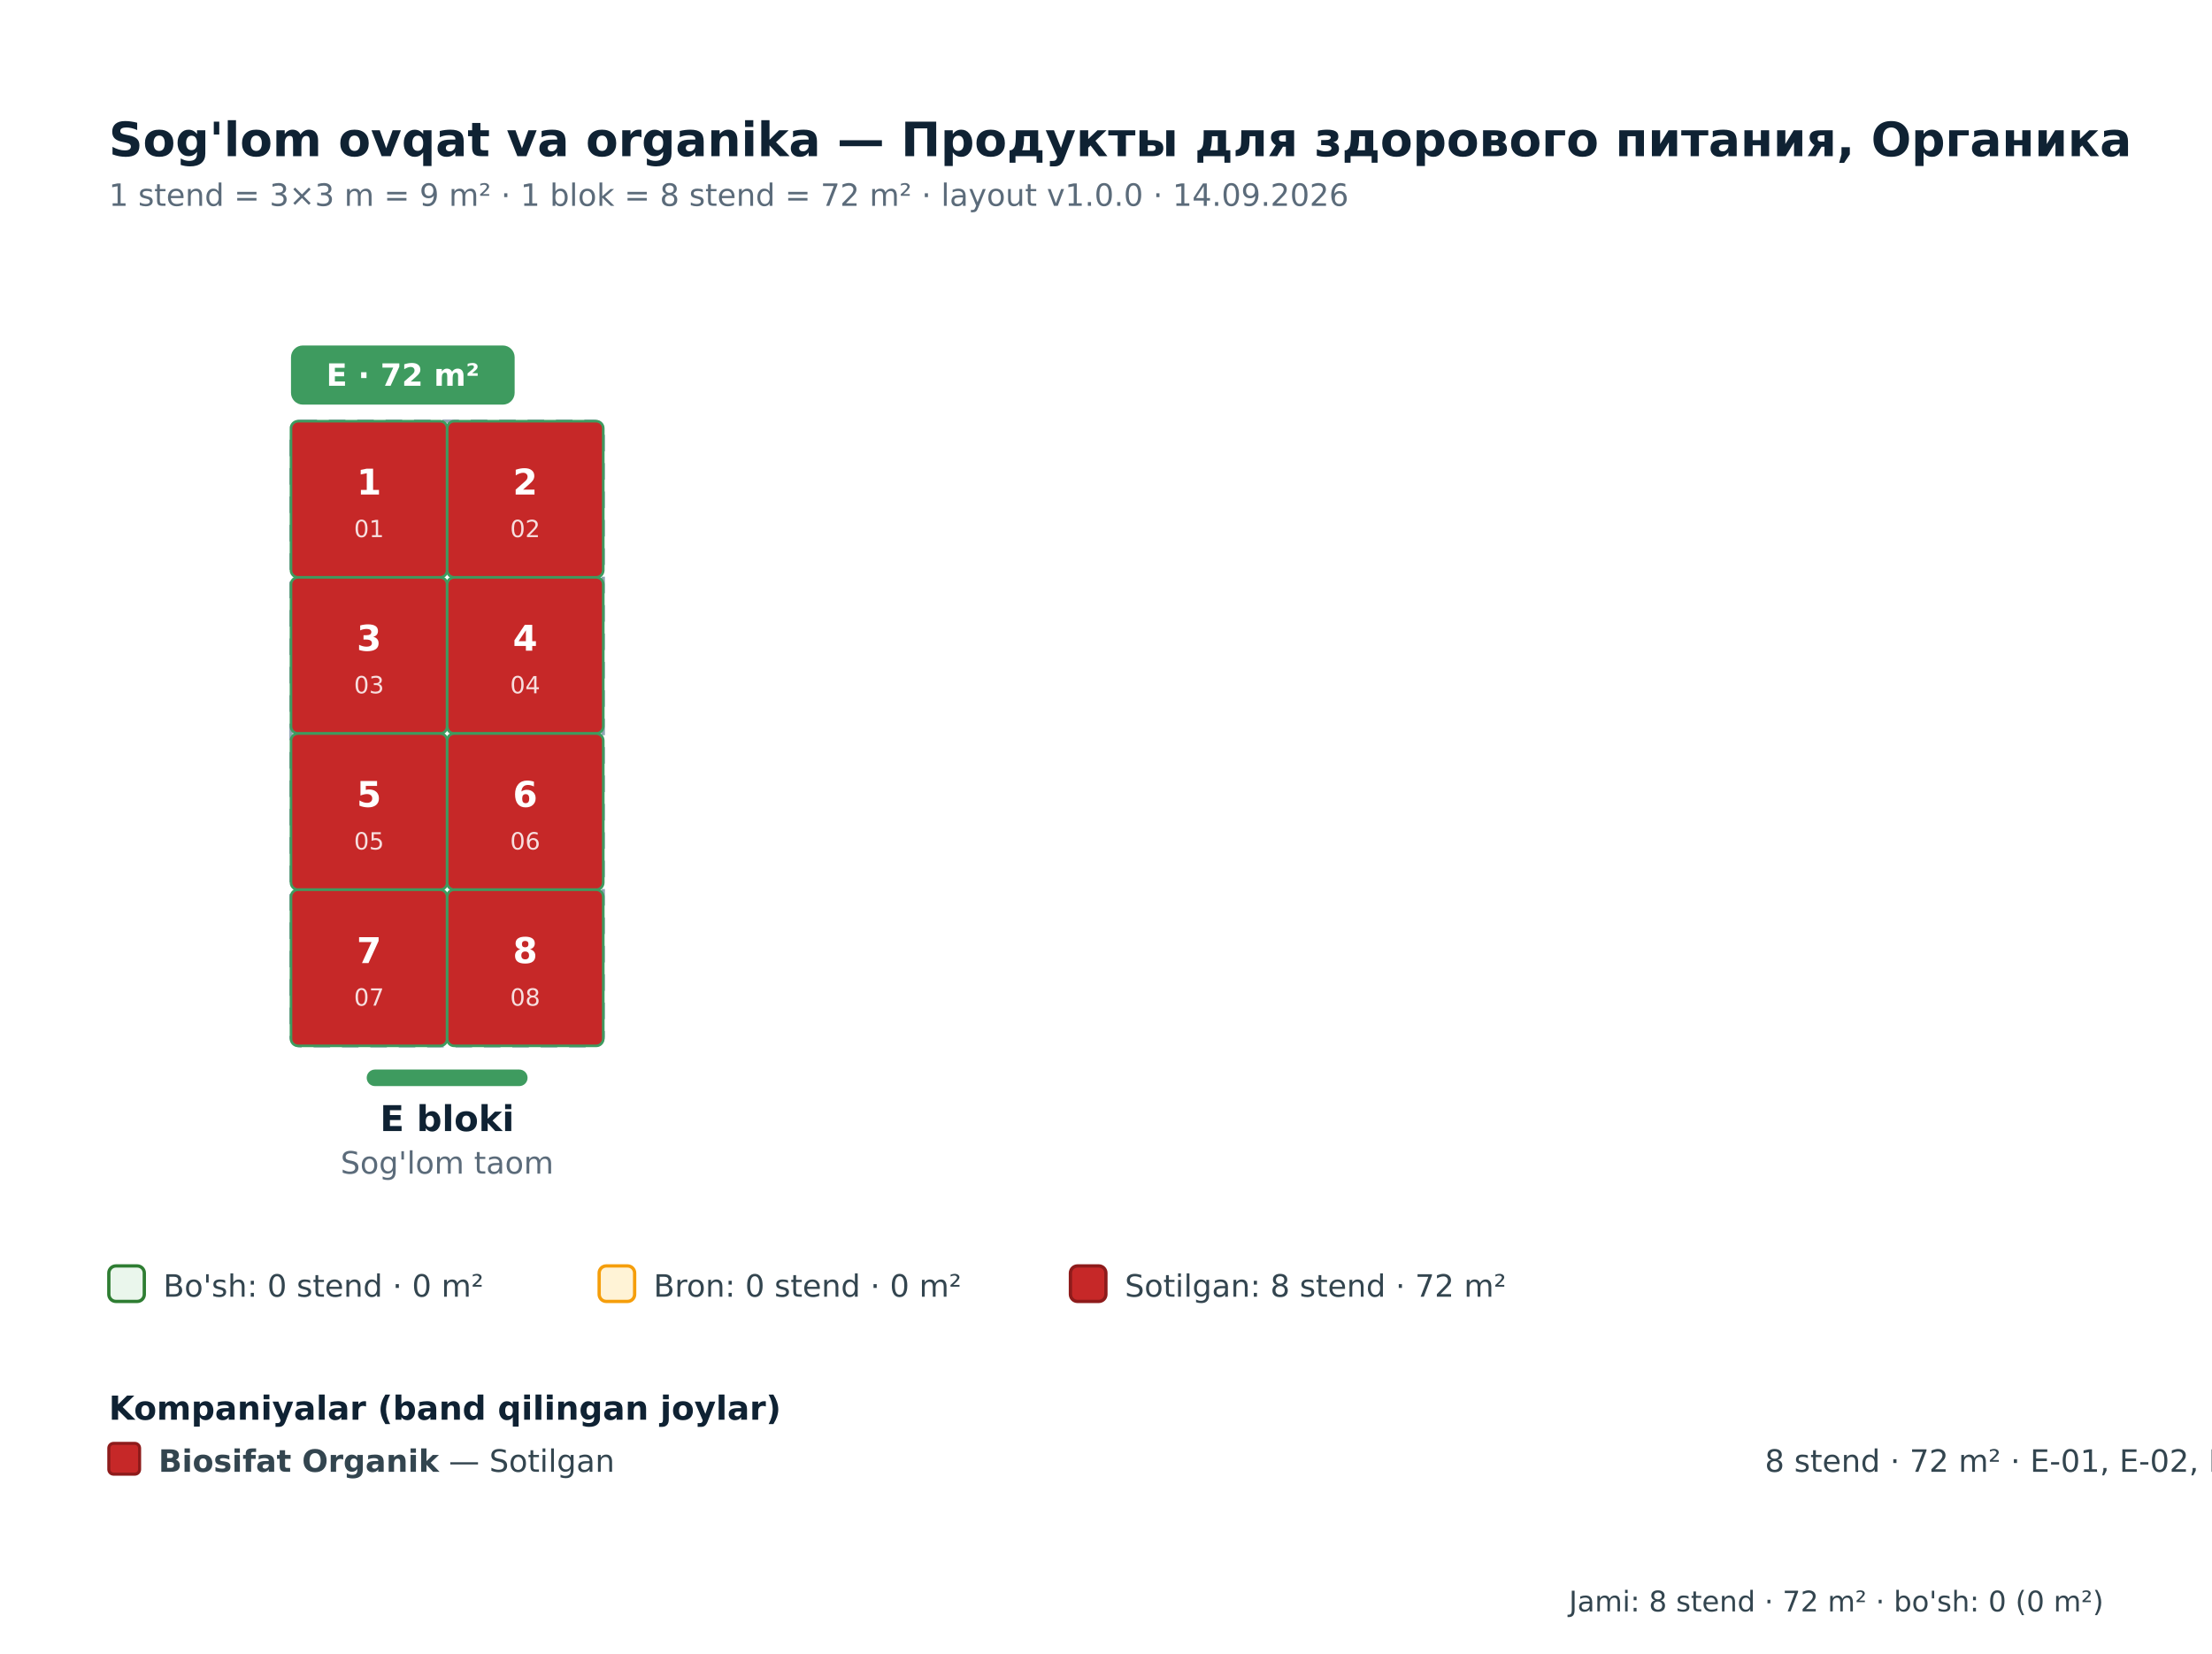
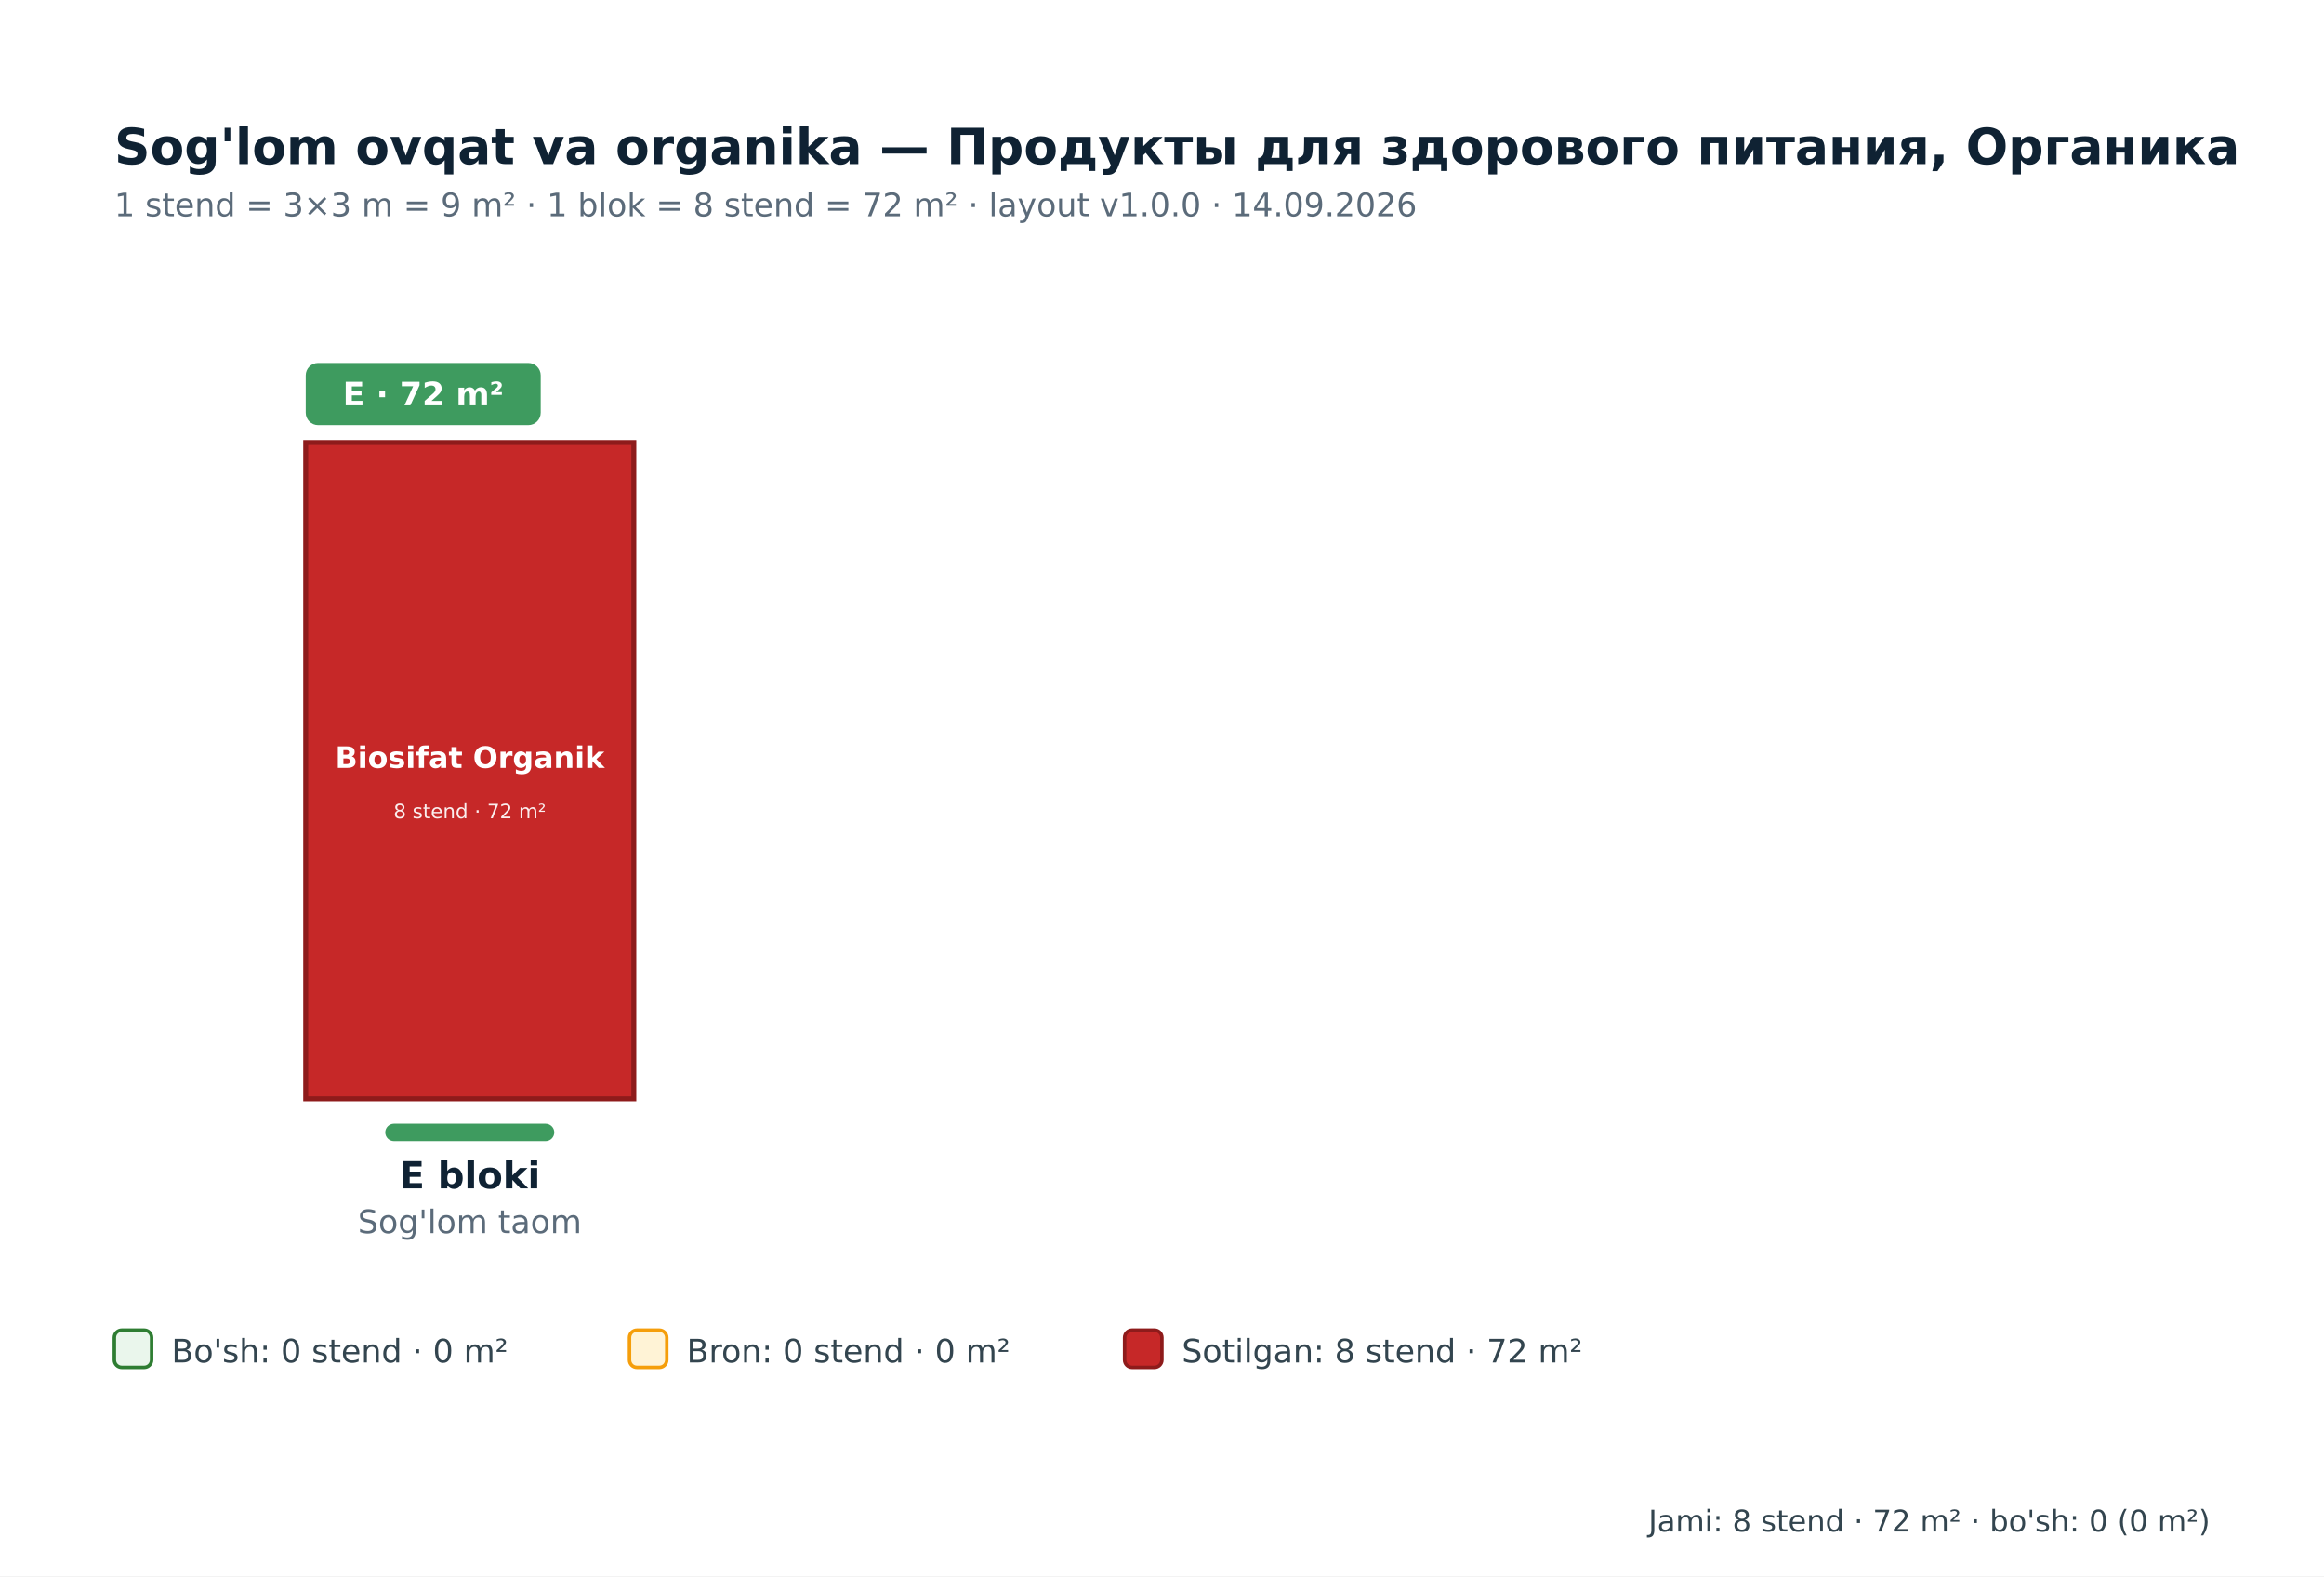
- <svg xmlns="http://www.w3.org/2000/svg" width="935" height="699" viewBox="0 0 935 699" font-family="DejaVu Sans, Helvetica, Arial, sans-serif">
-   <rect width="935" height="699" fill="#ffffff" />
+ <svg xmlns="http://www.w3.org/2000/svg" width="935" height="634" viewBox="0 0 935 634" font-family="DejaVu Sans, Helvetica, Arial, sans-serif">
+   <rect width="935" height="634" fill="#ffffff" />
  <text x="46" y="66" font-size="20" font-weight="bold" fill="#0f2233">Sog'lom ovqat va organika — Продукты для здорового питания, Органика</text>
  <text x="46" y="87" font-size="13" fill="#5b6b7a">1 stend = 3×3 m = 9 m² · 1 blok = 8 stend = 72 m² · layout v1.0.0 · 14.09.2026</text>
  <rect x="123.00" y="178.00" width="132.00" height="264.00" fill="none" stroke="#90a4b5" stroke-width="1.4" stroke-dasharray="7 5" rx="4" />
  <rect x="123.00" y="146.00" width="94.54" height="25" rx="5" fill="#3E9B5F" />
  <text x="170.27" y="163.05" font-size="13" font-weight="bold" fill="#ffffff" text-anchor="middle">E · 72 m²</text>
-   <rect x="123.00" y="178.00" width="66.00" height="66.00" rx="3" fill="#c62828" stroke="#3E9B5F" stroke-width="1.1" />
-   <text x="156.00" y="209.00" font-size="15.00" font-weight="bold" fill="#ffffff" text-anchor="middle">1</text>
-   <text x="156.00" y="227.00" font-size="10" fill="#ffffff" text-anchor="middle" opacity="0.85">01</text>
-   <rect x="189.00" y="178.00" width="66.00" height="66.00" rx="3" fill="#c62828" stroke="#3E9B5F" stroke-width="1.1" />
-   <text x="222.00" y="209.00" font-size="15.00" font-weight="bold" fill="#ffffff" text-anchor="middle">2</text>
-   <text x="222.00" y="227.00" font-size="10" fill="#ffffff" text-anchor="middle" opacity="0.85">02</text>
-   <rect x="123.00" y="244.00" width="66.00" height="66.00" rx="3" fill="#c62828" stroke="#3E9B5F" stroke-width="1.1" />
-   <text x="156.00" y="275.00" font-size="15.00" font-weight="bold" fill="#ffffff" text-anchor="middle">3</text>
-   <text x="156.00" y="293.00" font-size="10" fill="#ffffff" text-anchor="middle" opacity="0.85">03</text>
-   <rect x="189.00" y="244.00" width="66.00" height="66.00" rx="3" fill="#c62828" stroke="#3E9B5F" stroke-width="1.1" />
-   <text x="222.00" y="275.00" font-size="15.00" font-weight="bold" fill="#ffffff" text-anchor="middle">4</text>
-   <text x="222.00" y="293.00" font-size="10" fill="#ffffff" text-anchor="middle" opacity="0.85">04</text>
-   <rect x="123.00" y="310.00" width="66.00" height="66.00" rx="3" fill="#c62828" stroke="#3E9B5F" stroke-width="1.1" />
-   <text x="156.00" y="341.00" font-size="15.00" font-weight="bold" fill="#ffffff" text-anchor="middle">5</text>
-   <text x="156.00" y="359.00" font-size="10" fill="#ffffff" text-anchor="middle" opacity="0.85">05</text>
-   <rect x="189.00" y="310.00" width="66.00" height="66.00" rx="3" fill="#c62828" stroke="#3E9B5F" stroke-width="1.1" />
-   <text x="222.00" y="341.00" font-size="15.00" font-weight="bold" fill="#ffffff" text-anchor="middle">6</text>
-   <text x="222.00" y="359.00" font-size="10" fill="#ffffff" text-anchor="middle" opacity="0.85">06</text>
-   <rect x="123.00" y="376.00" width="66.00" height="66.00" rx="3" fill="#c62828" stroke="#3E9B5F" stroke-width="1.1" />
-   <text x="156.00" y="407.00" font-size="15.00" font-weight="bold" fill="#ffffff" text-anchor="middle">7</text>
-   <text x="156.00" y="425.00" font-size="10" fill="#ffffff" text-anchor="middle" opacity="0.85">07</text>
-   <rect x="189.00" y="376.00" width="66.00" height="66.00" rx="3" fill="#c62828" stroke="#3E9B5F" stroke-width="1.1" />
-   <text x="222.00" y="407.00" font-size="15.00" font-weight="bold" fill="#ffffff" text-anchor="middle">8</text>
-   <text x="222.00" y="425.00" font-size="10" fill="#ffffff" text-anchor="middle" opacity="0.85">08</text>
  <rect x="155.00" y="452.00" width="68" height="7" rx="3.5" fill="#3E9B5F" />
  <text x="189.00" y="478.00" font-size="15" font-weight="bold" fill="#0f2233" text-anchor="middle">E bloki</text>
  <text x="189.00" y="496.00" font-size="13" fill="#5b6b7a" text-anchor="middle">Sog'lom taom</text>
+   <path d="M123 178L189 178L255 178L255 244L255 310L255 376L255 442L189 442L123 442L123 376L123 310L123 244Z" fill="#c62828" stroke="#8e1b1b" stroke-width="2" />
+   <text x="189.00" y="308.85" font-size="11.88" font-weight="bold" fill="#ffffff" text-anchor="middle">Biosifat Organik</text>
+   <text x="189.00" y="329.13" font-size="8.00" fill="#ffffff" text-anchor="middle" opacity="0.92">8 stend · 72 m²</text>
  <rect x="46.00" y="535.00" width="15" height="15" rx="3" fill="#eaf6ec" stroke="#2e7d32" stroke-width="1.4" />
  <text x="69.00" y="548.00" font-size="13" fill="#33454f">Bo'sh: 0 stend · 0 m²</text>
  <rect x="253.26" y="535.00" width="15" height="15" rx="3" fill="#fff3d6" stroke="#f59e0b" stroke-width="1.4" />
  <text x="276.26" y="548.00" font-size="13" fill="#33454f">Bron: 0 stend · 0 m²</text>
  <rect x="452.46" y="535.00" width="15" height="15" rx="3" fill="#c62828" stroke="#8e1b1b" stroke-width="1.4" />
  <text x="475.46" y="548.00" font-size="13" fill="#33454f">Sotilgan: 8 stend · 72 m²</text>
-   <text x="46" y="600.00" font-size="14" font-weight="bold" fill="#0f2233">Kompaniyalar (band qilingan joylar)</text>
-   <rect x="46" y="610.00" width="13" height="13" rx="2" fill="#c62828" stroke="#8e1b1b" stroke-width="1.3" />
-   <text x="67" y="622.00" font-size="13" fill="#33454f">
-     <tspan font-weight="bold">Biosifat Organik</tspan> — Sotilgan</text>
-   <text x="746.00" y="622.00" font-size="13" fill="#33454f">8 stend · 72 m² · E-01, E-02, E-03, E-04, E-05, E-06, E-07, E-08</text>
-   <text x="889.2" y="681" font-size="12" fill="#33454f" text-anchor="end">Jami: 8 stend · 72 m² · bo'sh: 0 (0 m²)</text>
+   <text x="889.2" y="616" font-size="12" fill="#33454f" text-anchor="end">Jami: 8 stend · 72 m² · bo'sh: 0 (0 m²)</text>
</svg>
